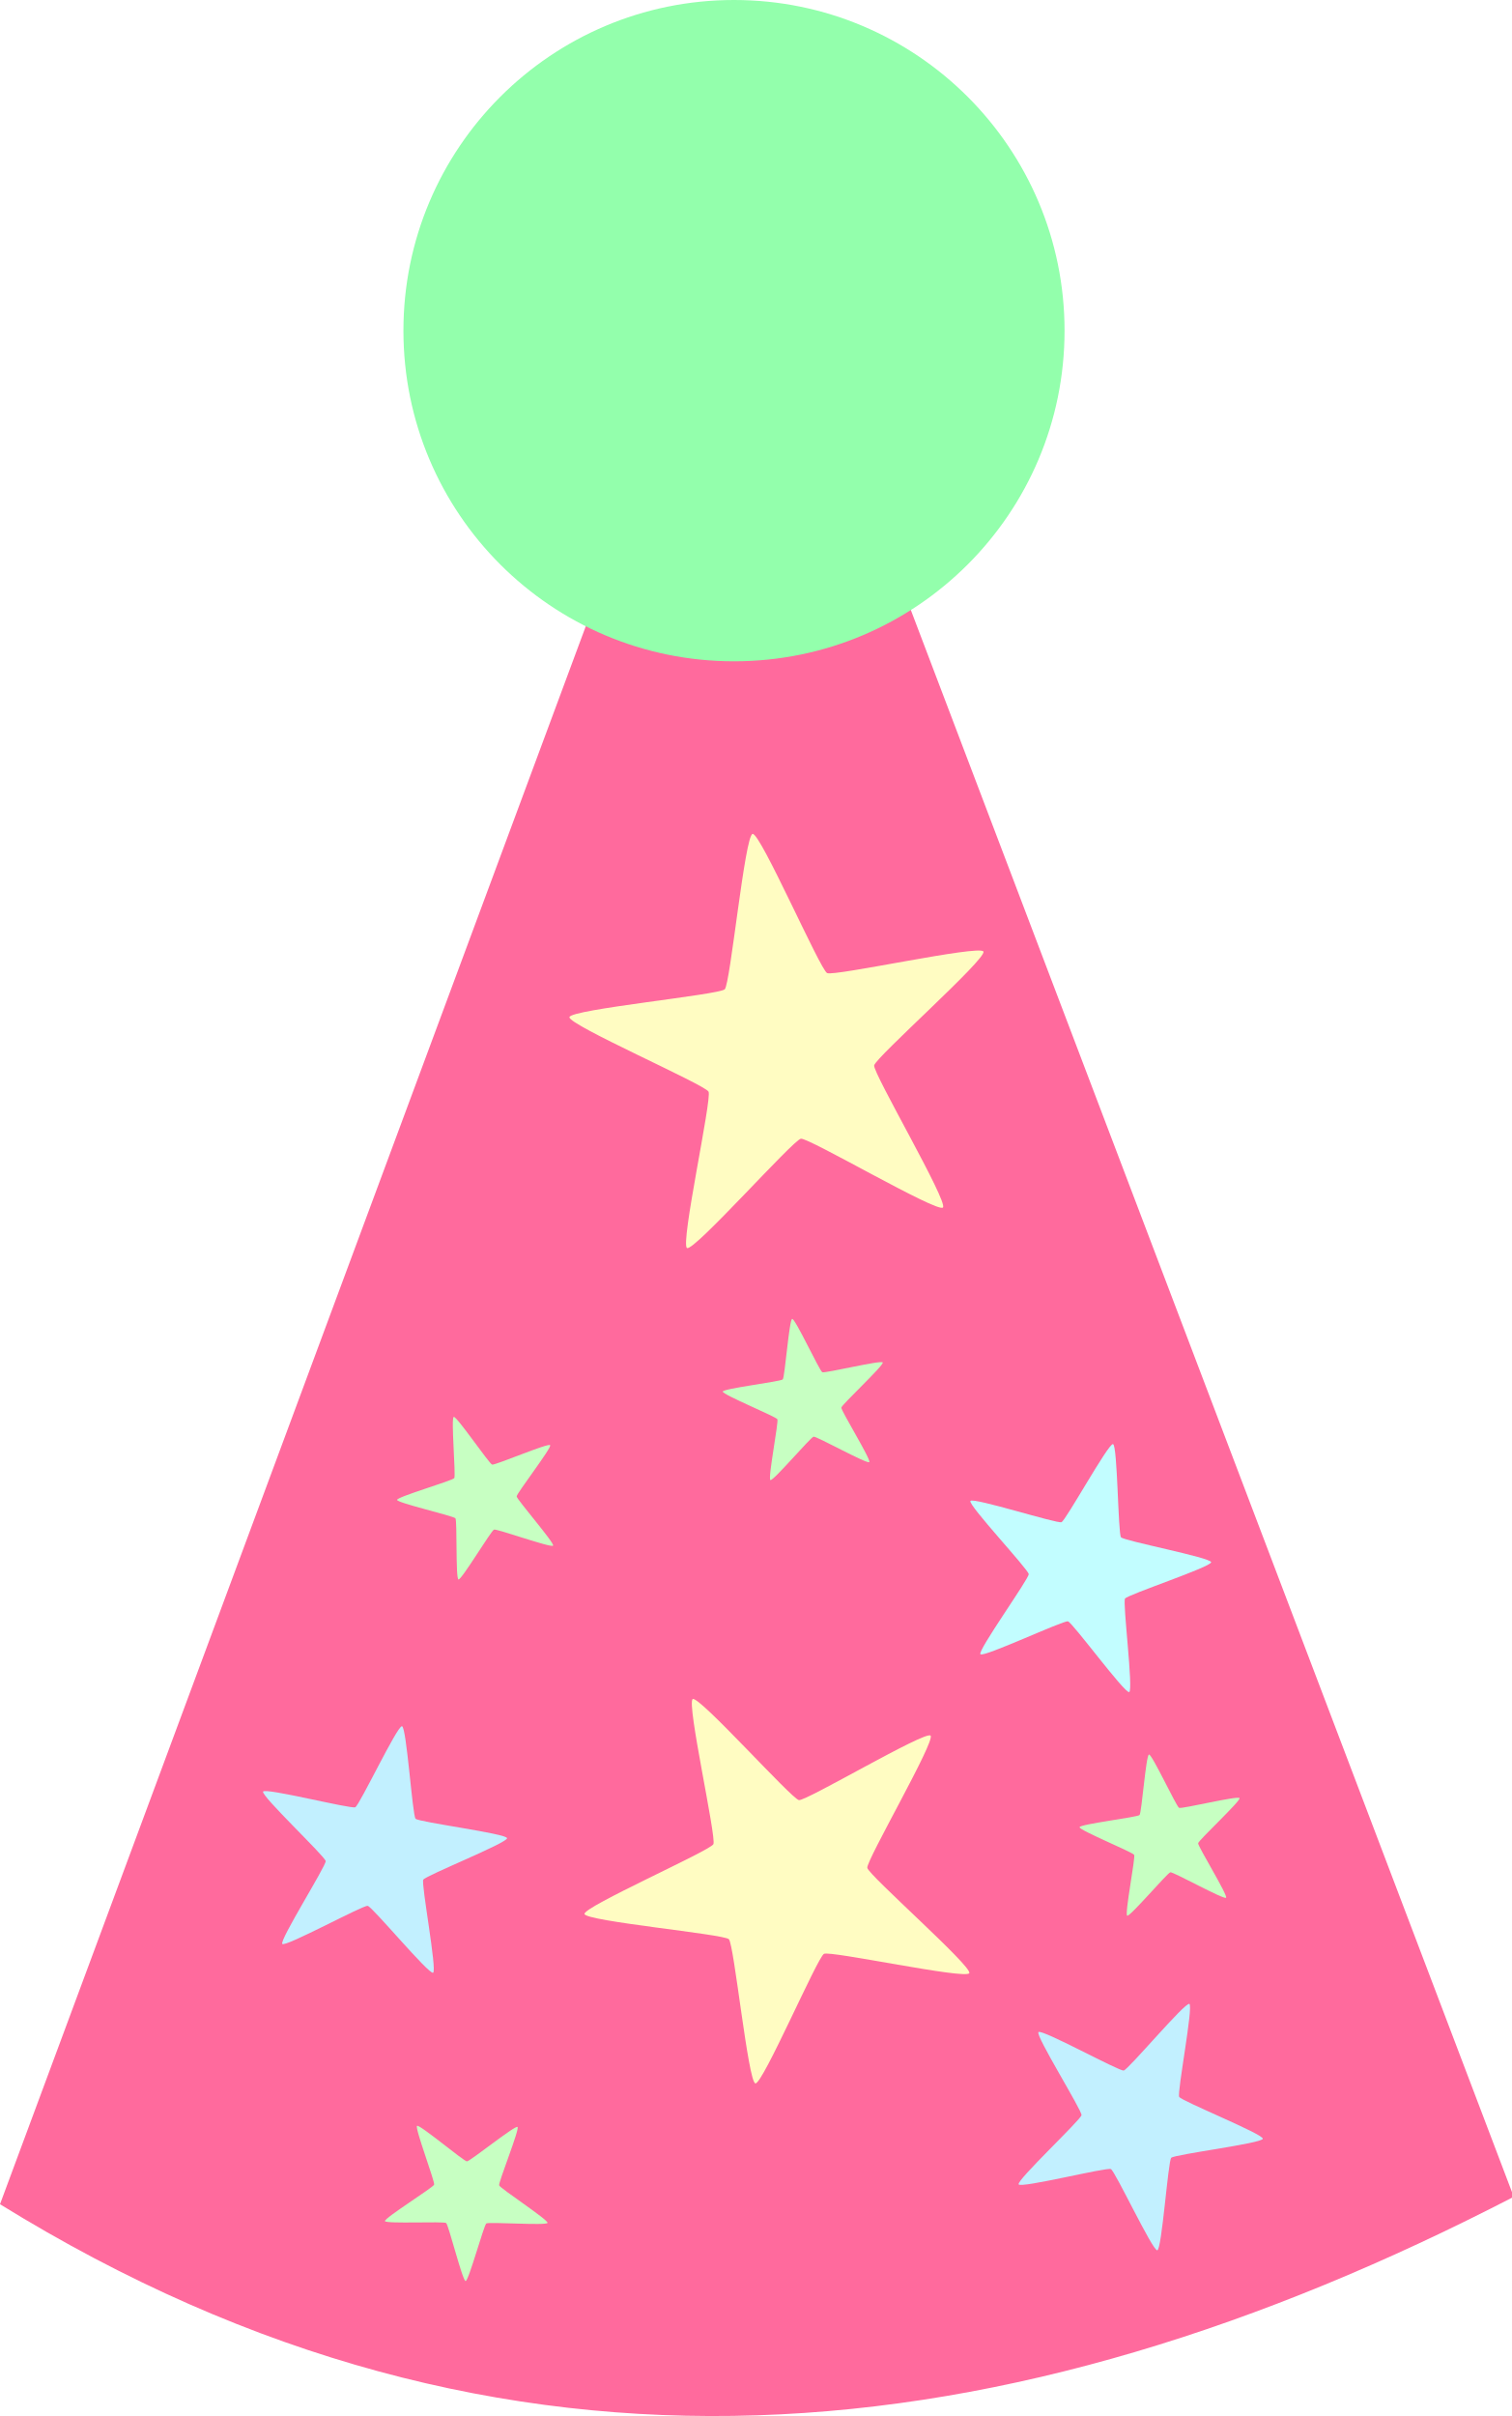
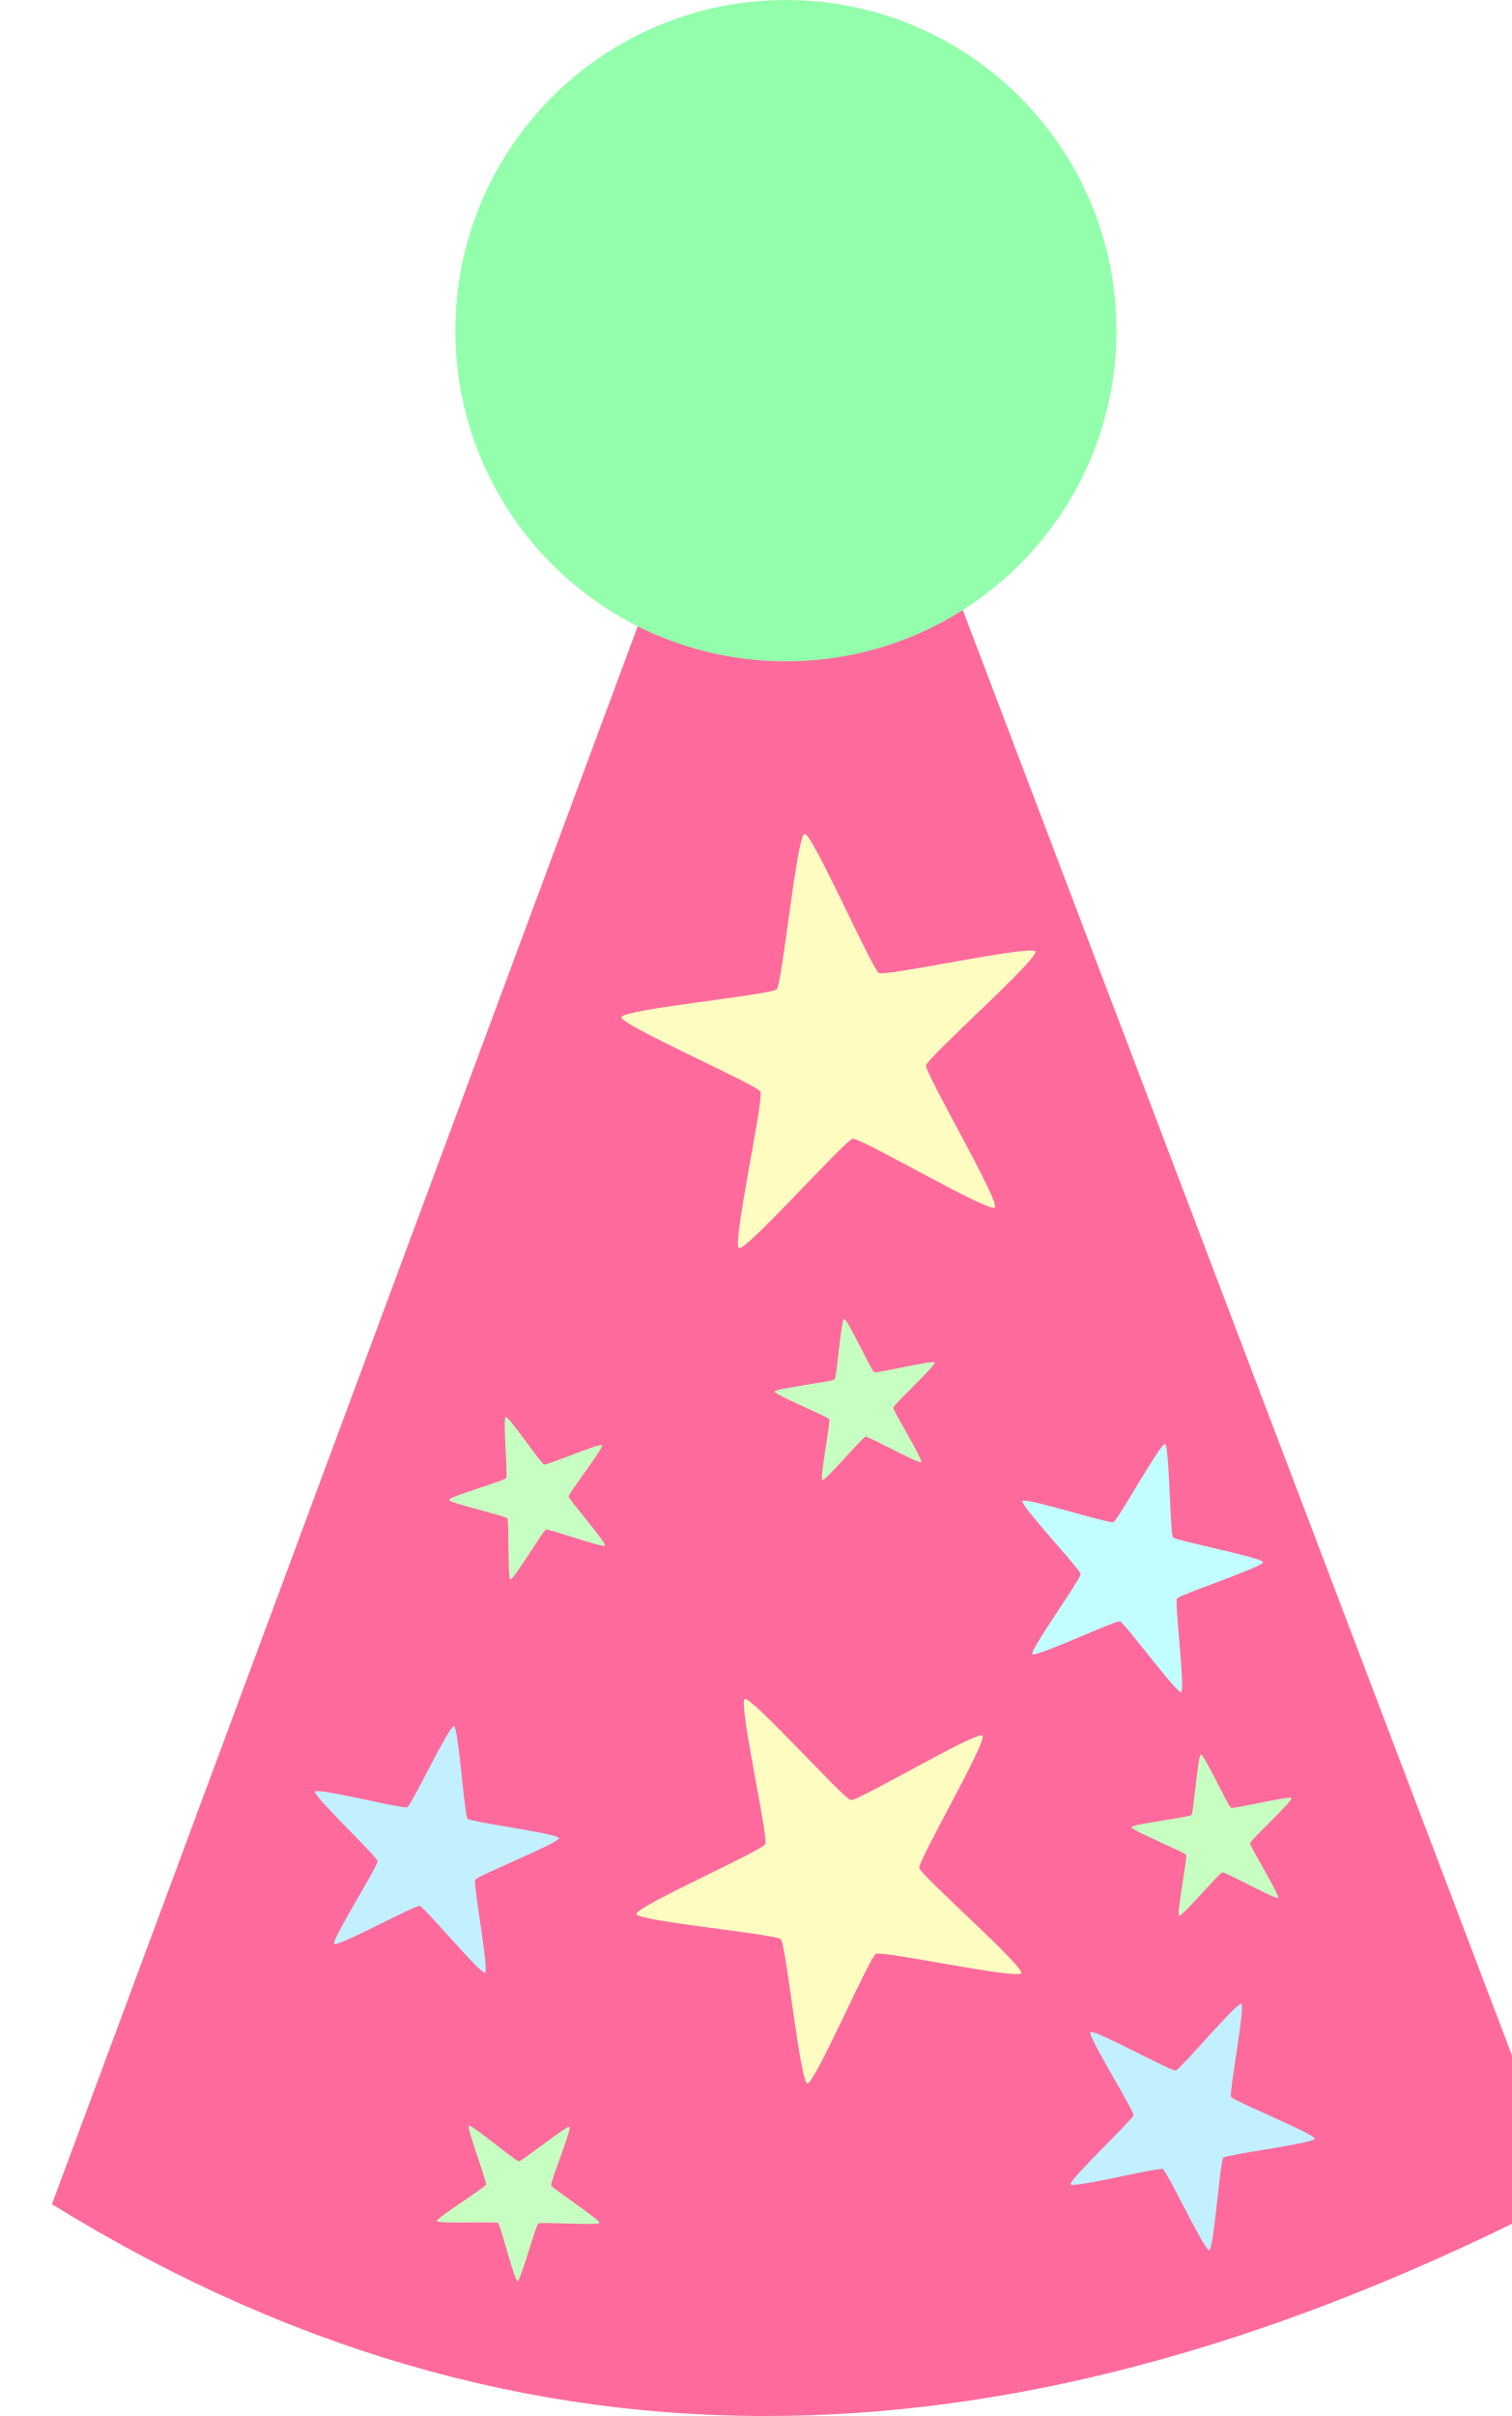
<svg xmlns="http://www.w3.org/2000/svg" viewBox="0 0 582 930" id="svg2" version="1.1">
  <defs id="defs4" />
-   <g id="layer1" transform="translate(-62.85714,-38.16902)">
+   <g id="layer1" transform="translate(-42.85714,-38.16902)">
    <path style="fill:#ff6a9d;fill-opacity:1;fill-rule:nonzero;stroke:none" d="M 62.857,886.648 351.429,109.505 645.714,883.791 C 451.429,984.235 257.143,1006.714 62.857,886.648 z" id="path2985" />
    <path style="fill:#fffcc2;fill-opacity:1;fill-rule:nonzero;stroke:none" id="path3755" d="m 405.714,583.791 c -2.148,2.148 -51.69,-26.952 -54.69,-26.477 -3.001,0.475 -41.125,43.46 -43.832,42.081 -2.707,-1.379 9.66,-57.488 8.281,-60.195 -1.379,-2.707 -54.042,-25.682 -53.566,-28.683 0.475,-3.001 57.66,-8.578 59.808,-10.726 2.148,-2.148 7.725,-59.333 10.726,-59.808 3.001,-0.475 25.976,52.187 28.683,53.566 2.707,1.379 58.816,-10.988 60.195,-8.281 1.379,2.707 -41.606,40.831 -42.081,43.832 -0.475,3.001 28.625,52.542 26.477,54.69 z" transform="translate(20.20305,-80.8122)" />
    <path transform="matrix(0.5575318,0.2008021,-0.2008021,0.5575318,120.643,390.5892)" d="m 405.714,583.791 c -2.148,2.148 -51.69,-26.952 -54.69,-26.477 -3.001,0.475 -41.125,43.46 -43.832,42.081 -2.707,-1.379 9.66,-57.488 8.281,-60.195 -1.379,-2.707 -54.042,-25.682 -53.566,-28.683 0.475,-3.001 57.66,-8.578 59.808,-10.726 2.148,-2.148 7.725,-59.333 10.726,-59.808 3.001,-0.475 25.976,52.187 28.683,53.566 2.707,1.379 58.816,-10.988 60.195,-8.281 1.379,2.707 -41.606,40.831 -42.081,43.832 -0.475,3.001 28.625,52.542 26.477,54.69 z" id="path3757" style="fill:#c2f0ff;fill-opacity:1;fill-rule:nonzero;stroke:none" />
    <path style="fill:#fffcc2;fill-opacity:1;fill-rule:nonzero;stroke:none" id="path3759" d="m 405.714,583.791 c -2.148,2.148 -51.69,-26.952 -54.69,-26.477 -3.001,0.475 -41.125,43.46 -43.832,42.081 -2.707,-1.379 9.66,-57.488 8.281,-60.195 -1.379,-2.707 -54.042,-25.682 -53.566,-28.683 0.475,-3.001 57.66,-8.578 59.808,-10.726 2.148,-2.148 7.725,-59.333 10.726,-59.808 3.001,-0.475 25.976,52.187 28.683,53.566 2.707,1.379 58.816,-10.988 60.195,-8.281 1.379,2.707 -41.606,40.831 -42.081,43.832 -0.475,3.001 28.625,52.542 26.477,54.69 z" transform="matrix(0.5493115,0.7489061,-0.7489061,0.5493115,568.0549,215.6116)" />
    <path transform="matrix(0.3811476,-0.07178754,0.07178754,0.3811476,79.26597,439.7498)" d="m 405.714,583.791 c -2.148,2.148 -51.69,-26.952 -54.69,-26.477 -3.001,0.475 -41.125,43.46 -43.832,42.081 -2.707,-1.379 9.66,-57.488 8.281,-60.195 -1.379,-2.707 -54.042,-25.682 -53.566,-28.683 0.475,-3.001 57.66,-8.578 59.808,-10.726 2.148,-2.148 7.725,-59.333 10.726,-59.808 3.001,-0.475 25.976,52.187 28.683,53.566 2.707,1.379 58.816,-10.988 60.195,-8.281 1.379,2.707 -41.606,40.831 -42.081,43.832 -0.475,3.001 28.625,52.542 26.477,54.69 z" id="path3761" style="fill:#c7ffc2;fill-opacity:1;fill-rule:nonzero;stroke:none" />
    <path style="fill:#c2fdff;fill-opacity:1;fill-rule:nonzero;stroke:none" id="path3763" d="m 405.714,583.791 c -2.148,2.148 -51.69,-26.952 -54.69,-26.477 -3.001,0.475 -41.125,43.46 -43.832,42.081 -2.707,-1.379 9.66,-57.488 8.281,-60.195 -1.379,-2.707 -54.042,-25.682 -53.566,-28.683 0.475,-3.001 57.66,-8.578 59.808,-10.726 2.148,-2.148 7.725,-59.333 10.726,-59.808 3.001,-0.475 25.976,52.187 28.683,53.566 2.707,1.379 58.816,-10.988 60.195,-8.281 1.379,2.707 -41.606,40.831 -42.081,43.832 -0.475,3.001 28.625,52.542 26.477,54.69 z" transform="matrix(0.3908448,-0.4454252,0.4454252,0.3908448,110.5931,592.0576)" />
    <path transform="matrix(0.4696169,-0.3614183,0.3614183,0.4696169,147.5645,733.918)" d="m 405.714,583.791 c -2.148,2.148 -51.69,-26.952 -54.69,-26.477 -3.001,0.475 -41.125,43.46 -43.832,42.081 -2.707,-1.379 9.66,-57.488 8.281,-60.195 -1.379,-2.707 -54.042,-25.682 -53.566,-28.683 0.475,-3.001 57.66,-8.578 59.808,-10.726 2.148,-2.148 7.725,-59.333 10.726,-59.808 3.001,-0.475 25.976,52.187 28.683,53.566 2.707,1.379 58.816,-10.988 60.195,-8.281 1.379,2.707 -41.606,40.831 -42.081,43.832 -0.475,3.001 28.625,52.542 26.477,54.69 z" id="path3765" style="fill:#c2f0ff;fill-opacity:1;fill-rule:nonzero;stroke:none" />
    <path style="fill:#c7ffc2;fill-opacity:1;fill-rule:nonzero;stroke:none" id="path3769" d="m 405.714,583.791 c -2.148,2.148 -51.69,-26.952 -54.69,-26.477 -3.001,0.475 -41.125,43.46 -43.832,42.081 -2.707,-1.379 9.66,-57.488 8.281,-60.195 -1.379,-2.707 -54.042,-25.682 -53.566,-28.683 0.475,-3.001 57.66,-8.578 59.808,-10.726 2.148,-2.148 7.725,-59.333 10.726,-59.808 3.001,-0.475 25.976,52.187 28.683,53.566 2.707,1.379 58.816,-10.988 60.195,-8.281 1.379,2.707 -41.606,40.831 -42.081,43.832 -0.475,3.001 28.625,52.542 26.477,54.69 z" transform="matrix(0.2712527,0.2772164,-0.2772164,0.2712527,293.9152,645.402)" />
    <path transform="matrix(0.128207,0.3660464,-0.3660464,0.128207,658.553,552.2272)" d="m 405.714,583.791 c -2.148,2.148 -51.69,-26.952 -54.69,-26.477 -3.001,0.475 -41.125,43.46 -43.832,42.081 -2.707,-1.379 9.66,-57.488 8.281,-60.195 -1.379,-2.707 -54.042,-25.682 -53.566,-28.683 0.475,-3.001 57.66,-8.578 59.808,-10.726 2.148,-2.148 7.725,-59.333 10.726,-59.808 3.001,-0.475 25.976,52.187 28.683,53.566 2.707,1.379 58.816,-10.988 60.195,-8.281 1.379,2.707 -41.606,40.831 -42.081,43.832 -0.475,3.001 28.625,52.542 26.477,54.69 z" id="path3771" style="fill:#c7ffc2;fill-opacity:1;fill-rule:nonzero;stroke:none" />
    <path style="fill:#c7ffc2;fill-opacity:1;fill-rule:nonzero;stroke:none" id="path3773" d="m 405.714,583.791 c -2.148,2.148 -51.69,-26.952 -54.69,-26.477 -3.001,0.475 -41.125,43.46 -43.832,42.081 -2.707,-1.379 9.66,-57.488 8.281,-60.195 -1.379,-2.707 -54.042,-25.682 -53.566,-28.683 0.475,-3.001 57.66,-8.578 59.808,-10.726 2.148,-2.148 7.725,-59.333 10.726,-59.808 3.001,-0.475 25.976,52.187 28.683,53.566 2.707,1.379 58.816,-10.988 60.195,-8.281 1.379,2.707 -41.606,40.831 -42.081,43.832 -0.475,3.001 28.625,52.542 26.477,54.69 z" transform="matrix(0.128207,0.3660464,-0.3660464,0.128207,521.1723,384.5419)" />
    <path style="fill:#93ffac;fill-opacity:1;fill-rule:nonzero;stroke:none" id="path3777" d="m 478.812,137.164 c 0,70.294 -56.985,127.279 -127.279,127.279 -70.294,0 -127.279,-56.985 -127.279,-127.279 0,-70.294 56.985,-127.279 127.279,-127.279 70.294,0 127.279,56.985 127.279,127.279 z" transform="translate(-6.060915,28.28427)" />
  </g>
</svg>
